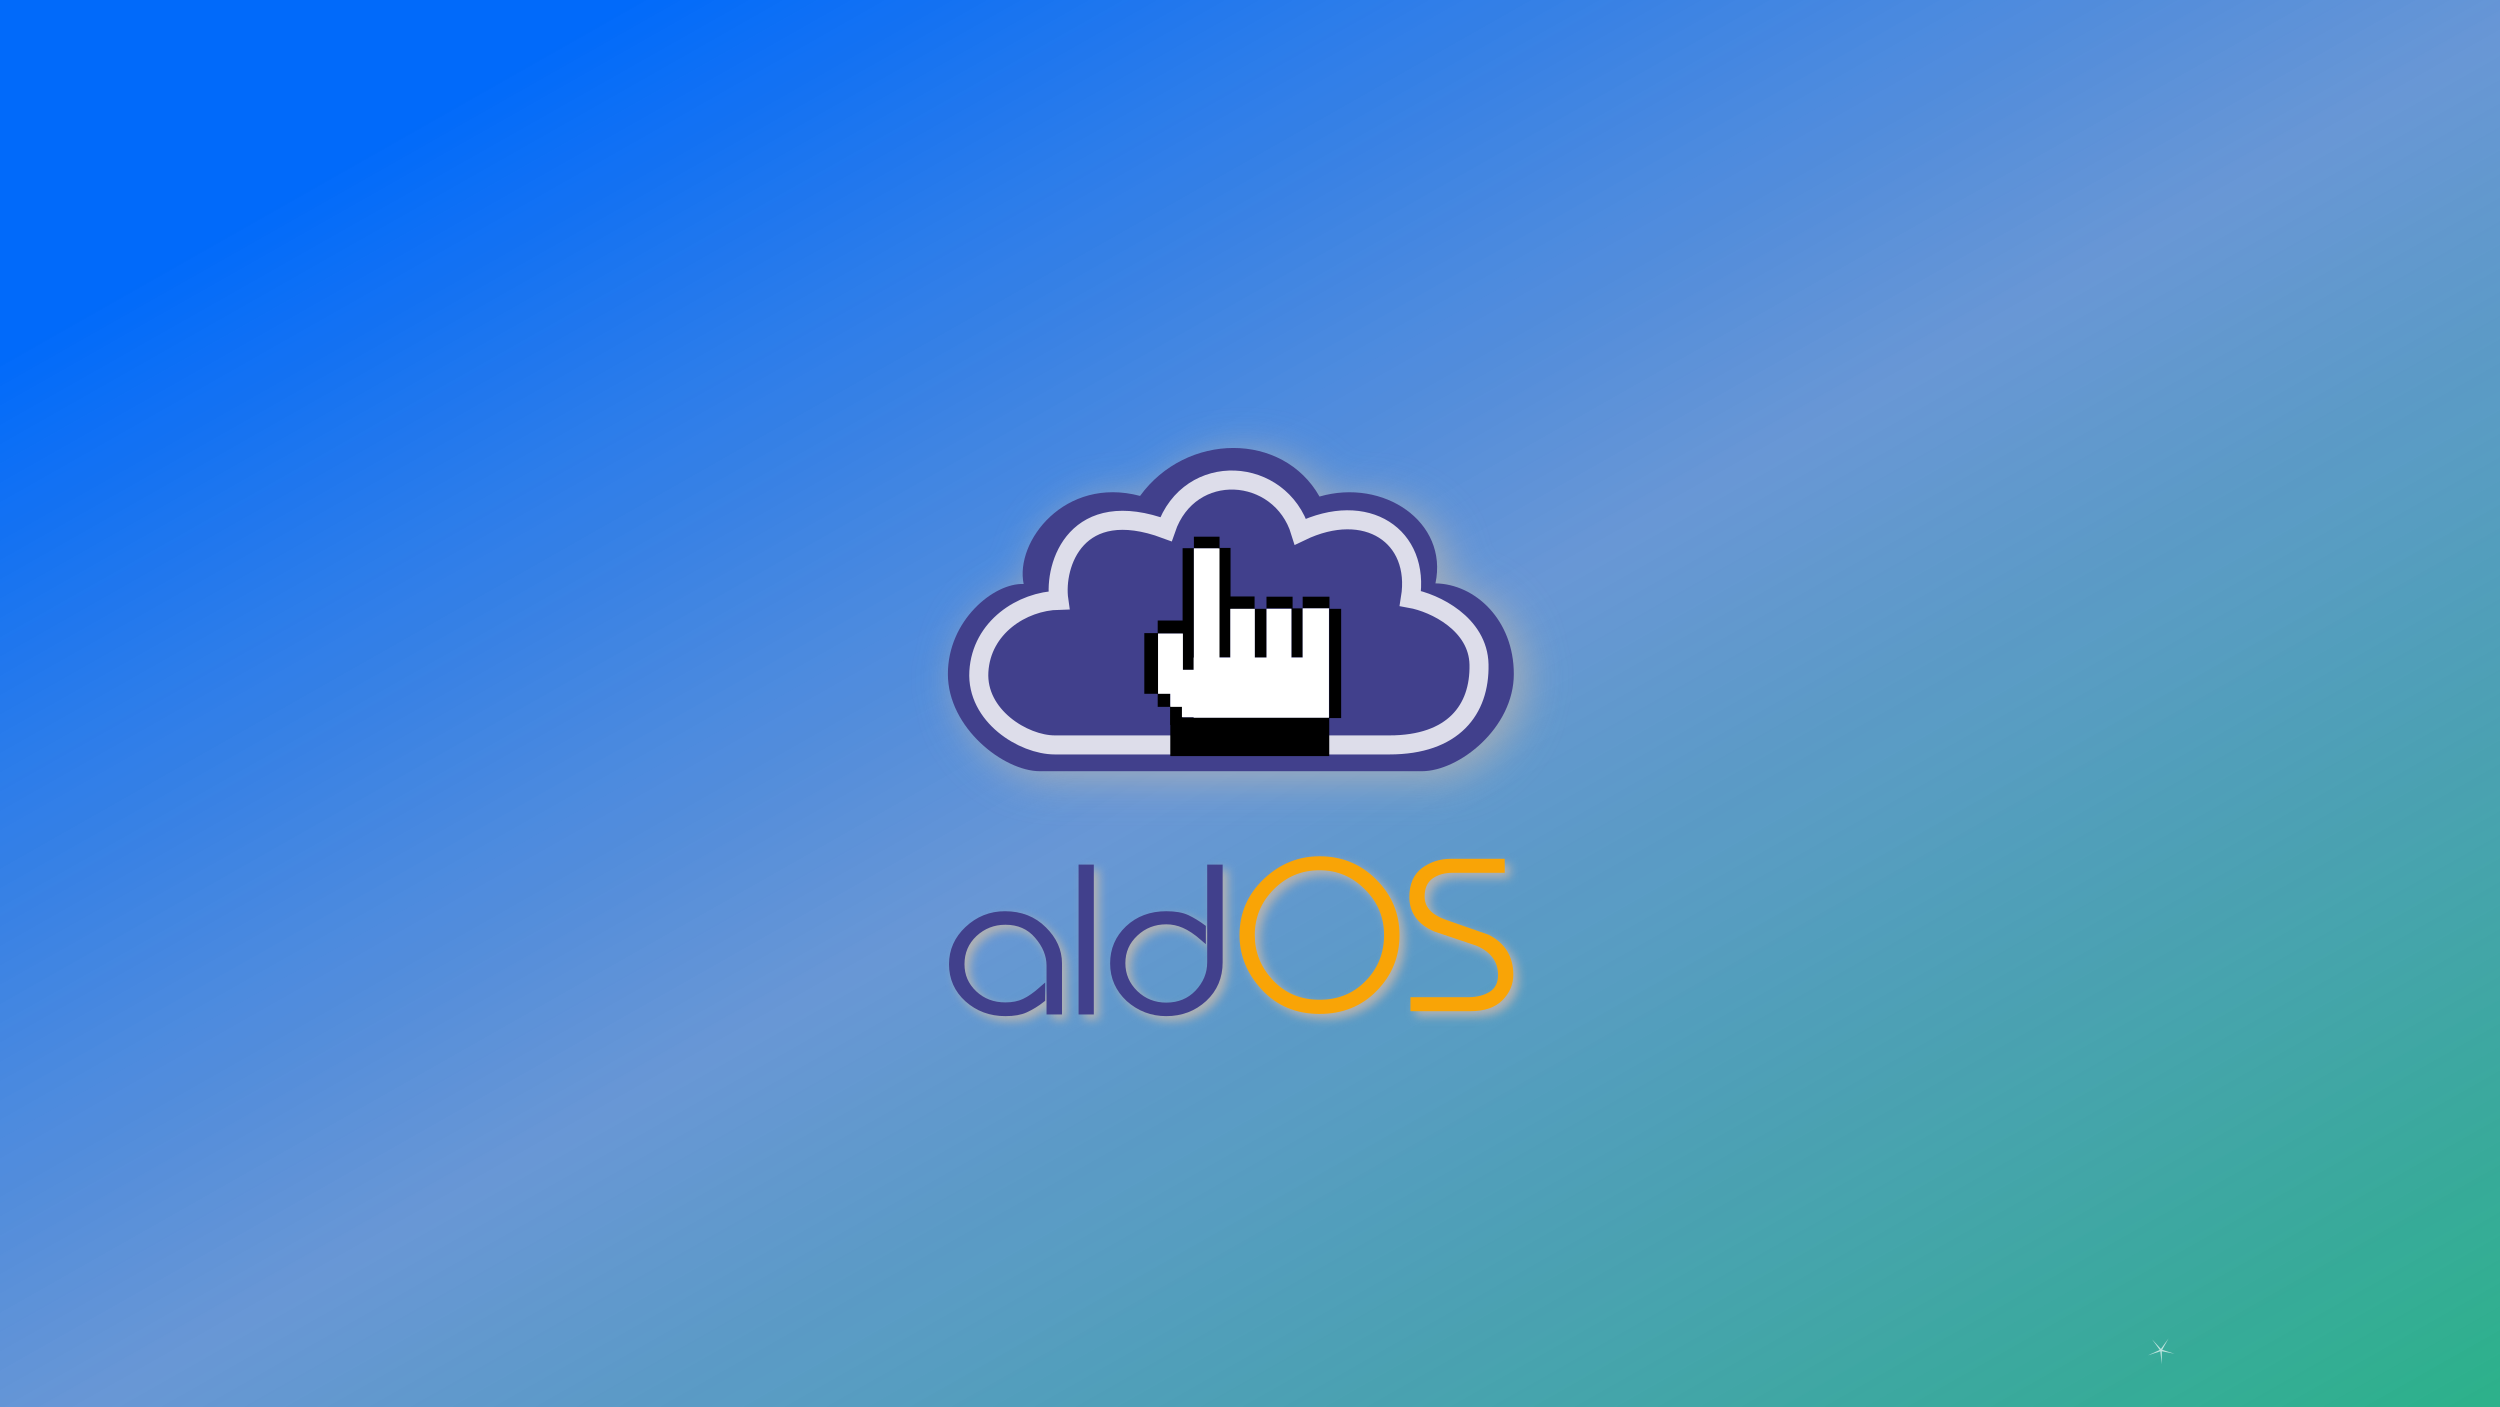
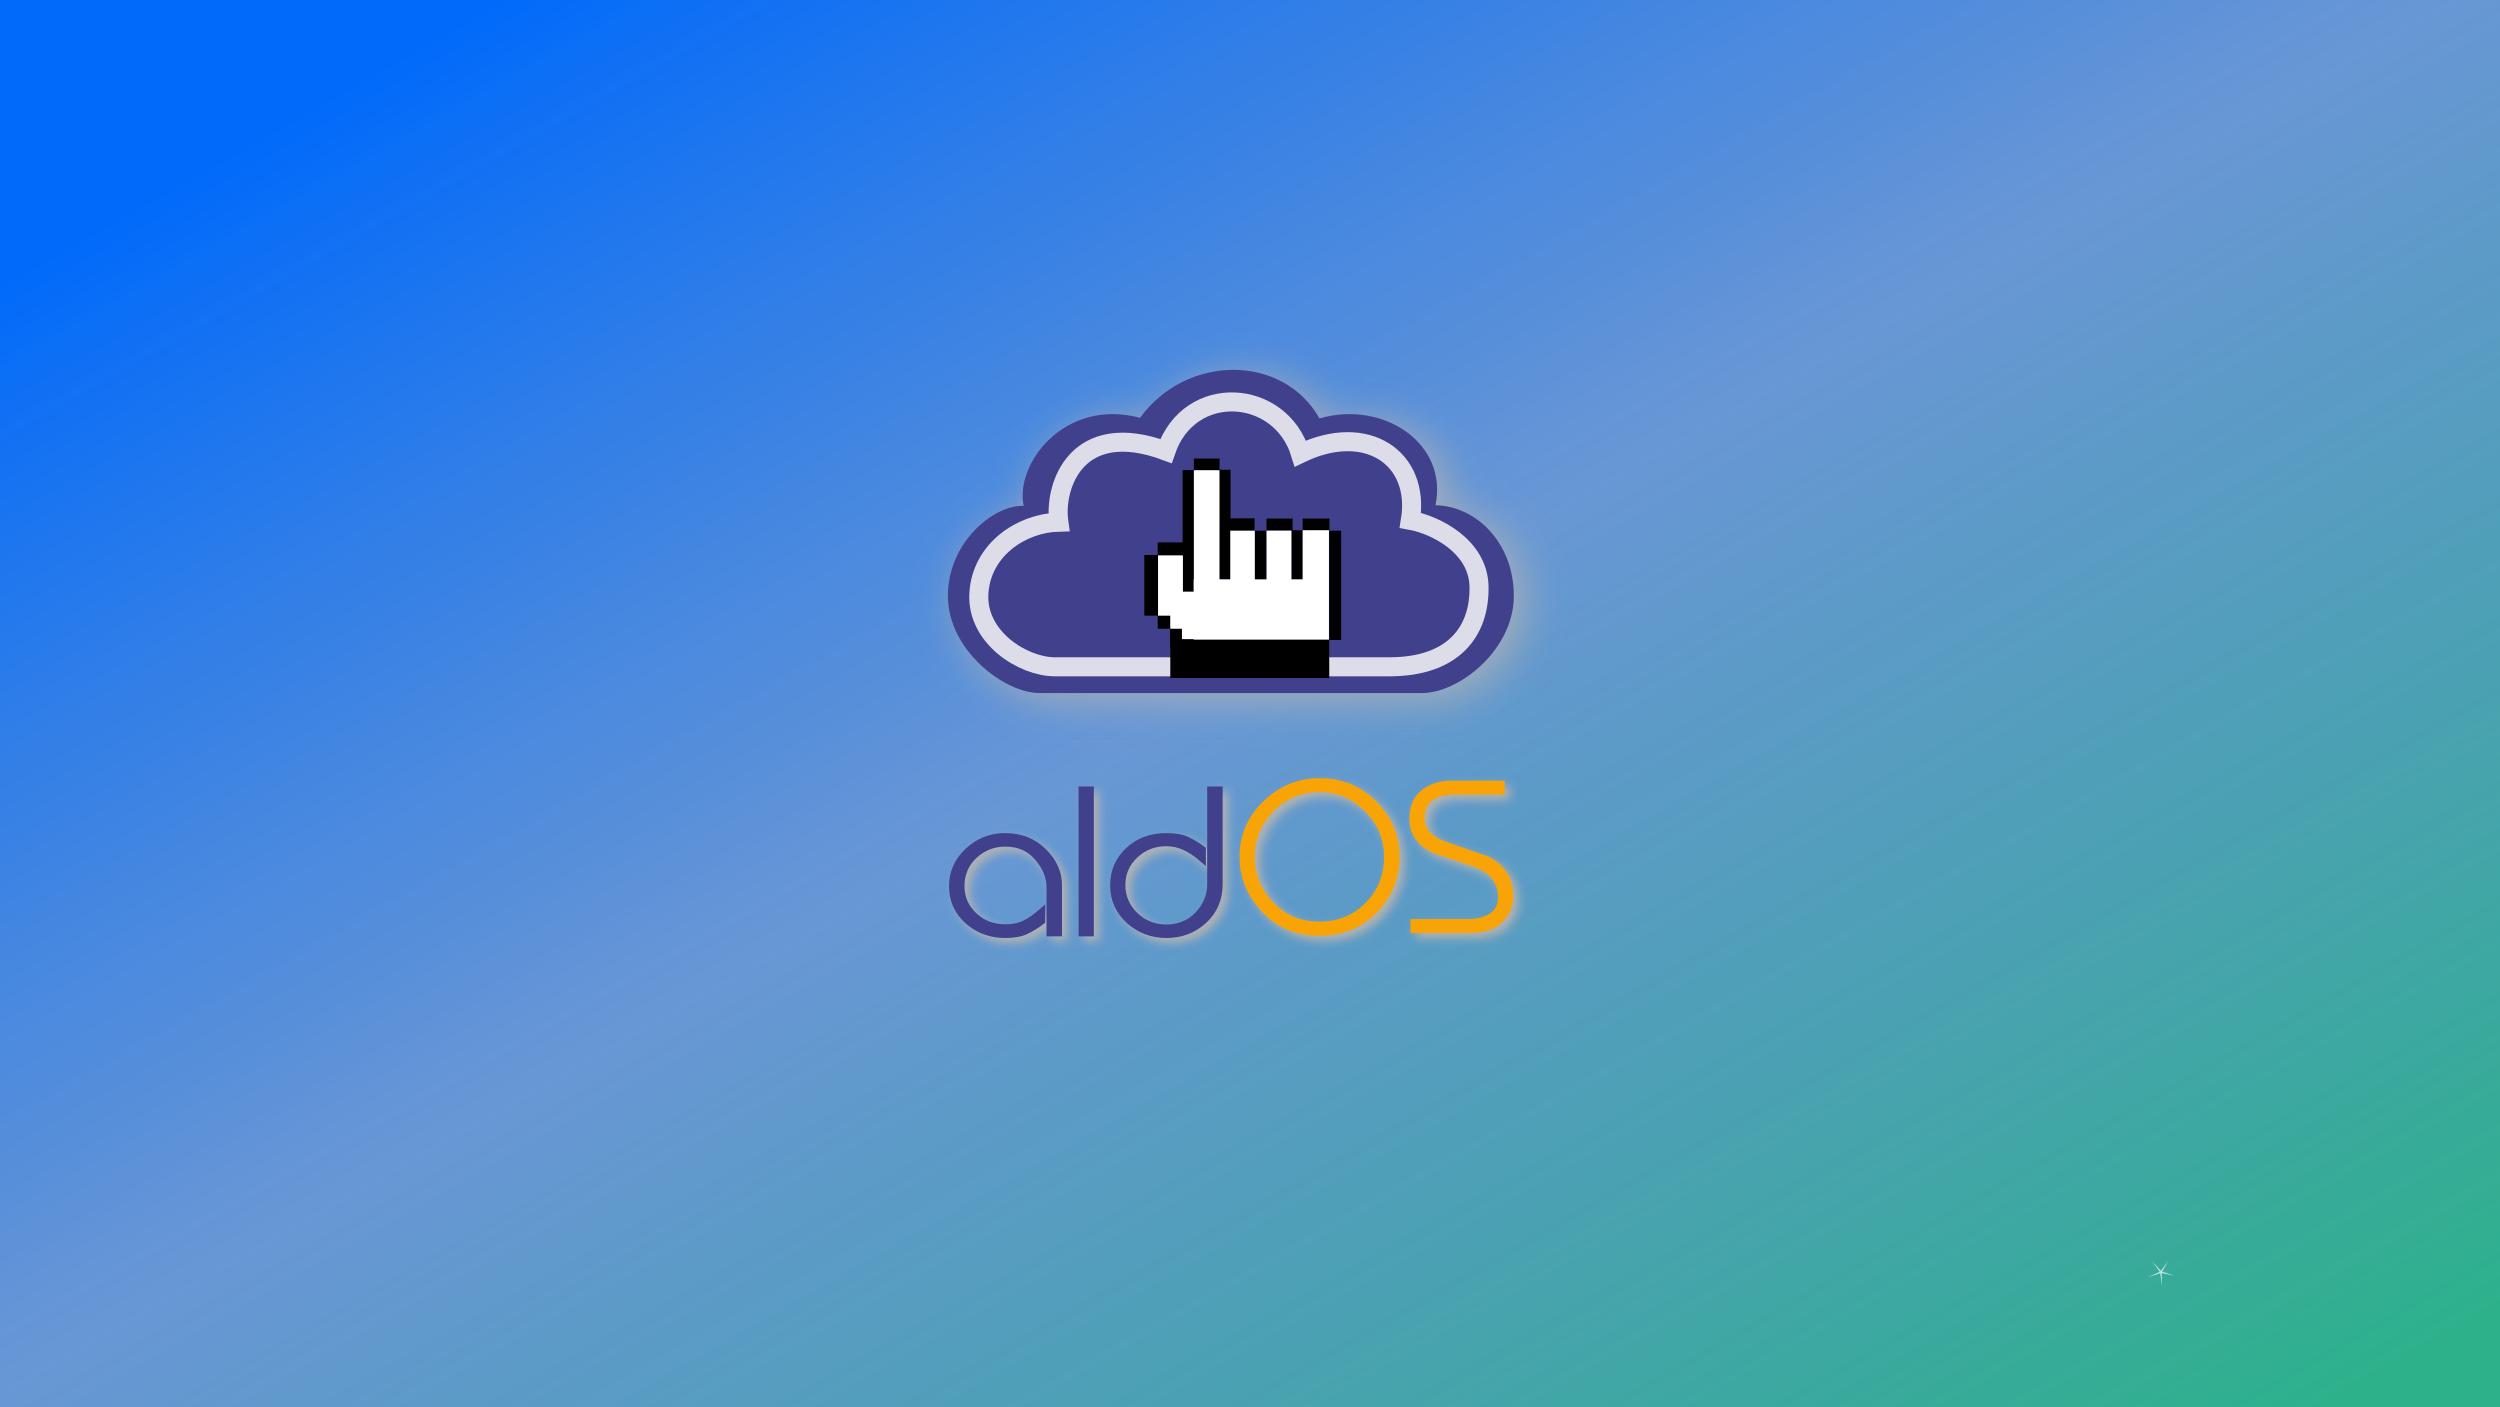
<svg xmlns="http://www.w3.org/2000/svg" xmlns:xlink="http://www.w3.org/1999/xlink" width="1920" height="1080" id="svg2915" version="1.1">
  <defs id="defs2917">
    <linearGradient id="linearGradient5002">
      <stop style="stop-color:#204a87;stop-opacity:1;" offset="0" id="stop5004" />
      <stop style="stop-color:#204a87;stop-opacity:0;" offset="1" id="stop5006" />
    </linearGradient>
    <linearGradient id="linearGradient3244">
      <stop style="stop-color:#016afa;stop-opacity:1" offset="0" id="stop3246" />
      <stop id="stop4424" offset="0.45" style="stop-color:#417dcd;stop-opacity:0.776" />
      <stop style="stop-color:#2db18b;stop-opacity:1" offset="1" id="stop3248" />
    </linearGradient>
-     <filter id="filter4570" style="color-interpolation-filters:sRGB">
-       <feGaussianBlur stdDeviation="1.561" id="feGaussianBlur4572" />
-     </filter>
    <linearGradient xlink:href="#linearGradient5002" id="linearGradient5008" x1="1148.466" y1="779.214" x2="1138.274" y2="782.449" gradientUnits="userSpaceOnUse" />
    <linearGradient xlink:href="#linearGradient5002" id="linearGradient5012" gradientUnits="userSpaceOnUse" x1="1148.466" y1="779.214" x2="1138.274" y2="782.449" gradientTransform="matrix(0.497709,0,0,0.497709,565.9282,392.8866)" />
    <linearGradient xlink:href="#linearGradient5002-4" id="linearGradient5008-5" x1="1148.466" y1="779.214" x2="1138.274" y2="782.449" gradientUnits="userSpaceOnUse" />
    <linearGradient id="linearGradient5002-4">
      <stop style="stop-color:#204a87;stop-opacity:1;" offset="0" id="stop5004-9" />
      <stop style="stop-color:#204a87;stop-opacity:0;" offset="1" id="stop5006-8" />
    </linearGradient>
    <filter style="color-interpolation-filters:sRGB" id="filter1213" x="-0.02" width="1.039" y="-0.071" height="1.142">
      <feGaussianBlur stdDeviation="1.724" id="feGaussianBlur1215" />
    </filter>
    <filter style="color-interpolation-filters:sRGB" id="filter1362" x="-0.085" width="1.17" y="-0.149" height="1.297">
      <feGaussianBlur stdDeviation="7.556" id="feGaussianBlur1364" />
    </filter>
-     <linearGradient xlink:href="#linearGradient3244" id="linearGradient1480" x1="238.29" y1="61.035" x2="1045.897" y2="1484.372" gradientUnits="userSpaceOnUse" />
+     <linearGradient xlink:href="#linearGradient3244" id="linearGradient1480" x1="238.29" y1="61.035" x2="1045.897" y2="1484.372" gradientUnits="userSpaceOnUse" gradientTransform="translate(0,-60)" />
  </defs>
  <g id="layer1" transform="translate(260.9733,-69.78507)">
-     <rect y="69.785" x="-260.973" height="1200" width="1920" id="rect9055" style="opacity:1;fill:url(#linearGradient1480);fill-opacity:1;fill-rule:evenodd;stroke:none" />
-     <path transform="matrix(0.6452784,-0.6533228,0.6533228,0.6452784,-339.987,935.2861)" d="M 60.073,40.643 41.323,28.619 33.201,49.36 38.842,27.811 16.606,26.496 38.843,25.203 33.223,3.649 41.325,24.398 60.087,12.392 42.857,26.509 Z" id="use4476" style="color:#000000;display:inline;overflow:visible;visibility:visible;opacity:0.643;fill:#ffffff;fill-opacity:1;fill-rule:evenodd;stroke:none;stroke-width:1.5;marker:none;filter:url(#filter4570);enable-background:accumulate" />
-     <path transform="matrix(0.2869756,-1.047504,1.047504,0.2869756,-369.4843,540.8214)" d="M 60.073,40.643 41.323,28.619 33.201,49.36 38.842,27.811 16.606,26.496 38.843,25.203 33.223,3.649 41.325,24.398 60.087,12.392 42.857,26.509 Z" id="use4486" style="color:#000000;display:inline;overflow:visible;visibility:visible;opacity:0.643;fill:#ffffff;fill-opacity:1;fill-rule:evenodd;stroke:none;stroke-width:1.5;marker:none;filter:url(#filter4570);enable-background:accumulate" />
-     <path transform="matrix(-0.1803663,0.644483,-0.644483,-0.1803663,-292.6119,254.416)" d="M 60.073,40.643 41.323,28.619 33.201,49.36 38.842,27.811 16.606,26.496 38.843,25.203 33.223,3.649 41.325,24.398 60.087,12.392 42.857,26.509 Z" id="use4488" style="color:#000000;display:inline;overflow:visible;visibility:visible;opacity:0.643;fill:#ffffff;fill-opacity:1;fill-rule:evenodd;stroke:none;stroke-width:1.5;marker:none;filter:url(#filter4570);enable-background:accumulate" />
-     <path transform="matrix(-0.9741254,-2.093884,2.093884,-0.9741254,1829.369,513.9379)" d="M 60.073,40.643 41.323,28.619 33.201,49.36 38.842,27.811 16.606,26.496 38.843,25.203 33.223,3.649 41.325,24.398 60.087,12.392 42.857,26.509 Z" id="use4544" style="color:#000000;display:inline;overflow:visible;visibility:visible;opacity:0.643;fill:#ffffff;fill-opacity:1;fill-rule:evenodd;stroke:none;stroke-width:1.5;marker:none;filter:url(#filter4570);enable-background:accumulate" />
-     <path d="m -301.695,1393.066 -11.84,-5.077 -2.661,12.604 1.169,-12.829 -12.81,1.364 12.563,-2.852 -5.256,-11.761 6.595,11.066 9.562,-8.633 -8.487,9.691 z" id="use4654" style="color:#000000;display:inline;overflow:visible;visibility:visible;opacity:0.668;fill:#ffffff;fill-opacity:1;fill-rule:evenodd;stroke:none;stroke-width:1.5;marker:none;enable-background:accumulate" transform="matrix(0.7608266,-0.1606001,0.1606001,0.7608266,1414.932,1.169255)" />
-     <g transform="matrix(2.033546,0,0,2.033546,302.4527,267.825)" id="g164">
-       <g id="g1227">
-         <g id="g864-6" transform="translate(2.000155,1.899923)" style="opacity:1;mix-blend-mode:normal;fill:#b3b3b3;stroke:#b3b3b3;filter:url(#filter1213)">
-           <g aria-label="ald" transform="scale(1.037689,0.9636799)" id="text2798-7" style="font-style:normal;font-weight:normal;font-size:81.587px;line-height:1.25;font-family:sans-serif;fill:#b3b3b3;fill-opacity:1;stroke:#b3b3b3;stroke-width:2.04;stroke-opacity:1">
-             <path d="m 112.372,290.682 q -1.632,1.387 -3.019,2.284 -1.305,0.897 -3.1,1.795 -2.774,1.387 -7.343,1.387 -8.077,0 -13.788,-5.466 -5.711,-5.548 -5.711,-13.87 0,-8.077 5.711,-13.87 5.793,-5.874 13.625,-5.874 8.567,0 14.115,5.956 5.63,5.956 5.63,13.462 v 19.01 h -3.59 v -18.112 q 0,-6.119 -4.406,-11.585 -4.324,-5.466 -11.585,-5.466 -6.527,0 -11.259,4.732 -4.65,4.732 -4.65,11.749 0,6.69 4.569,11.341 4.569,4.65 11.341,4.65 3.998,0 6.853,-1.469 2.937,-1.469 6.609,-4.977 z" style="font-style:normal;font-variant:normal;font-weight:normal;font-stretch:normal;font-size:81.587px;font-family:Architekt;-inkscape-font-specification:'Architekt, Normal';font-variant-ligatures:normal;font-variant-caps:normal;font-variant-numeric:normal;fill:#b3b3b3;fill-opacity:1;stroke:#b3b3b3;stroke-width:2.04;stroke-opacity:1" id="path116" />
-             <path d="m 130.07,295.496 h -3.508 v -56.703 h 3.508 z" style="font-style:normal;font-variant:normal;font-weight:normal;font-stretch:normal;font-size:81.587px;font-family:Architekt;-inkscape-font-specification:'Architekt, Normal';font-variant-ligatures:normal;font-variant-caps:normal;font-variant-numeric:normal;fill:#b3b3b3;fill-opacity:1;stroke:#b3b3b3;stroke-width:2.04;stroke-opacity:1" id="path118" />
-             <path d="m 176.964,276.078 q 0,8.73 -5.711,14.441 -5.711,5.63 -13.788,5.63 -7.832,0 -13.707,-5.63 -2.774,-2.774 -4.243,-6.282 -1.469,-3.508 -1.469,-7.751 0,-8.159 5.466,-13.788 5.548,-5.63 13.951,-5.63 4.814,0 7.669,1.469 2.856,1.469 5.711,3.753 v 4.324 q -3.753,-3.508 -6.935,-4.977 -3.1,-1.469 -6.445,-1.469 -6.609,0 -11.259,4.732 -4.65,4.65 -4.65,11.504 0,6.772 4.65,11.667 4.65,4.814 11.259,4.814 6.935,0 11.422,-5.058 4.487,-5.14 4.487,-11.749 v -37.285 h 3.59 z" style="font-style:normal;font-variant:normal;font-weight:normal;font-stretch:normal;font-size:81.587px;font-family:Architekt;-inkscape-font-specification:'Architekt, Normal';font-variant-ligatures:normal;font-variant-caps:normal;font-variant-numeric:normal;fill:#b3b3b3;fill-opacity:1;stroke:#b3b3b3;stroke-width:2.04;stroke-opacity:1" id="path120" />
-           </g>
-           <g aria-label="OS" transform="scale(1.007341,0.9927122)" id="text2806-3" style="font-style:normal;font-variant:normal;font-weight:normal;font-stretch:normal;font-size:80.511px;line-height:1.25;font-family:Architekt;-inkscape-font-specification:'Architekt, Normal';font-variant-ligatures:normal;font-variant-caps:normal;font-variant-numeric:normal;fill:#b3b3b3;fill-opacity:1;stroke:#b3b3b3;stroke-width:2.013;stroke-opacity:1">
-             <path d="m 248.645,257.648 q 0,11.916 -8.212,20.45 -8.132,8.534 -20.772,8.534 -12.721,0 -20.852,-8.856 -8.132,-8.856 -8.132,-20.128 0,-12.077 8.695,-20.53 8.695,-8.454 20.289,-8.454 12.157,0 20.53,8.534 8.454,8.534 8.454,20.45 z m -28.984,-25.683 q -10.466,0 -17.874,7.568 -7.407,7.568 -7.407,18.115 0,10.225 7.166,17.954 7.166,7.649 18.115,7.649 10.789,0 17.954,-7.407 7.246,-7.488 7.246,-18.196 0,-10.628 -7.488,-18.115 -7.407,-7.568 -17.712,-7.568 z" style="fill:#b3b3b3;fill-opacity:1;stroke:#b3b3b3;stroke-width:2.013;stroke-opacity:1" id="path123" />
-             <path d="m 276.169,285.586 h -21.416 v -3.301 h 20.611 q 5.153,0 8.695,-2.254 3.543,-2.335 3.543,-7.166 0,-8.212 -8.615,-12.077 l -16.022,-5.475 q -8.615,-3.865 -8.615,-12.157 0,-6.924 4.348,-10.225 4.428,-3.301 10.144,-3.301 h 19.242 v 3.301 h -18.357 q -5.153,0 -8.454,2.496 -3.22,2.496 -3.22,7.568 0,6.521 8.293,9.661 l 16.344,5.797 q 8.615,4.509 8.615,14.251 0,5.153 -3.784,9.017 -3.784,3.865 -11.352,3.865 z" style="fill:#b3b3b3;fill-opacity:1;stroke:#b3b3b3;stroke-width:2.013;stroke-opacity:1" id="path125" />
-           </g>
+     <rect y="9.785" x="-260.973" height="1200" width="1920" id="rect9055" style="fill:url(#linearGradient1480);fill-opacity:1;fill-rule:evenodd;stroke:none" />
+     <path id="use4654" style="color:#000000;display:inline;overflow:visible;visibility:visible;opacity:0.668;fill:#ffffff;fill-opacity:1;fill-rule:evenodd;stroke:none;stroke-width:1.5;marker:none;enable-background:accumulate" transform="matrix(0.7608266,-0.1606001,0.1606001,0.7608266,1414.932,-58.83075)" d="m -301.695,1393.066 -11.84,-5.077 -2.661,12.604 1.169,-12.829 -12.81,1.364 12.563,-2.852 -5.256,-11.761 6.595,11.066 9.562,-8.633 -8.487,9.691 z" />
+     <g id="g1227" transform="matrix(2.033546,0,0,2.033546,302.4527,207.825)">
+       <g id="g864-6" transform="translate(2.000155,1.899923)" style="opacity:1;mix-blend-mode:normal;fill:#b3b3b3;stroke:#b3b3b3;filter:url(#filter1213)">
+         <g aria-label="ald" transform="scale(1.037689,0.9636799)" id="text2798-7" style="font-style:normal;font-weight:normal;font-size:81.587px;line-height:1.25;font-family:sans-serif;fill:#b3b3b3;fill-opacity:1;stroke:#b3b3b3;stroke-width:2.04;stroke-opacity:1">
+           <path d="m 112.372,290.682 q -1.632,1.387 -3.019,2.284 -1.305,0.897 -3.1,1.795 -2.774,1.387 -7.343,1.387 -8.077,0 -13.788,-5.466 -5.711,-5.548 -5.711,-13.87 0,-8.077 5.711,-13.87 5.793,-5.874 13.625,-5.874 8.567,0 14.115,5.956 5.63,5.956 5.63,13.462 v 19.01 h -3.59 v -18.112 q 0,-6.119 -4.406,-11.585 -4.324,-5.466 -11.585,-5.466 -6.527,0 -11.259,4.732 -4.65,4.732 -4.65,11.749 0,6.69 4.569,11.341 4.569,4.65 11.341,4.65 3.998,0 6.853,-1.469 2.937,-1.469 6.609,-4.977 z" style="font-style:normal;font-variant:normal;font-weight:normal;font-stretch:normal;font-size:81.587px;font-family:Architekt;-inkscape-font-specification:'Architekt, Normal';font-variant-ligatures:normal;font-variant-caps:normal;font-variant-numeric:normal;fill:#b3b3b3;fill-opacity:1;stroke:#b3b3b3;stroke-width:2.04;stroke-opacity:1" id="path116" />
+           <path d="m 130.07,295.496 h -3.508 v -56.703 h 3.508 z" style="font-style:normal;font-variant:normal;font-weight:normal;font-stretch:normal;font-size:81.587px;font-family:Architekt;-inkscape-font-specification:'Architekt, Normal';font-variant-ligatures:normal;font-variant-caps:normal;font-variant-numeric:normal;fill:#b3b3b3;fill-opacity:1;stroke:#b3b3b3;stroke-width:2.04;stroke-opacity:1" id="path118" />
+           <path d="m 176.964,276.078 q 0,8.73 -5.711,14.441 -5.711,5.63 -13.788,5.63 -7.832,0 -13.707,-5.63 -2.774,-2.774 -4.243,-6.282 -1.469,-3.508 -1.469,-7.751 0,-8.159 5.466,-13.788 5.548,-5.63 13.951,-5.63 4.814,0 7.669,1.469 2.856,1.469 5.711,3.753 v 4.324 q -3.753,-3.508 -6.935,-4.977 -3.1,-1.469 -6.445,-1.469 -6.609,0 -11.259,4.732 -4.65,4.65 -4.65,11.504 0,6.772 4.65,11.667 4.65,4.814 11.259,4.814 6.935,0 11.422,-5.058 4.487,-5.14 4.487,-11.749 v -37.285 h 3.59 z" style="font-style:normal;font-variant:normal;font-weight:normal;font-stretch:normal;font-size:81.587px;font-family:Architekt;-inkscape-font-specification:'Architekt, Normal';font-variant-ligatures:normal;font-variant-caps:normal;font-variant-numeric:normal;fill:#b3b3b3;fill-opacity:1;stroke:#b3b3b3;stroke-width:2.04;stroke-opacity:1" id="path120" />
        </g>
-         <g id="g864">
-           <g aria-label="ald" transform="scale(1.037689,0.9636799)" id="text2798" style="font-style:normal;font-weight:normal;font-size:81.587px;line-height:1.25;font-family:sans-serif;fill:#41408c;fill-opacity:1;stroke:#41408c;stroke-width:2.04;stroke-opacity:1">
-             <path d="m 112.372,290.682 q -1.632,1.387 -3.019,2.284 -1.305,0.897 -3.1,1.795 -2.774,1.387 -7.343,1.387 -8.077,0 -13.788,-5.466 -5.711,-5.548 -5.711,-13.87 0,-8.077 5.711,-13.87 5.793,-5.874 13.625,-5.874 8.567,0 14.115,5.956 5.63,5.956 5.63,13.462 v 19.01 h -3.59 v -18.112 q 0,-6.119 -4.406,-11.585 -4.324,-5.466 -11.585,-5.466 -6.527,0 -11.259,4.732 -4.65,4.732 -4.65,11.749 0,6.69 4.569,11.341 4.569,4.65 11.341,4.65 3.998,0 6.853,-1.469 2.937,-1.469 6.609,-4.977 z" style="font-style:normal;font-variant:normal;font-weight:normal;font-stretch:normal;font-size:81.587px;font-family:Architekt;-inkscape-font-specification:'Architekt, Normal';font-variant-ligatures:normal;font-variant-caps:normal;font-variant-numeric:normal;fill:#41408c;fill-opacity:1;stroke:#41408c;stroke-width:2.04;stroke-opacity:1" id="path128" />
-             <path d="m 130.07,295.496 h -3.508 v -56.703 h 3.508 z" style="font-style:normal;font-variant:normal;font-weight:normal;font-stretch:normal;font-size:81.587px;font-family:Architekt;-inkscape-font-specification:'Architekt, Normal';font-variant-ligatures:normal;font-variant-caps:normal;font-variant-numeric:normal;fill:#41408c;fill-opacity:1;stroke:#41408c;stroke-width:2.04;stroke-opacity:1" id="path130" />
-             <path d="m 176.964,276.078 q 0,8.73 -5.711,14.441 -5.711,5.63 -13.788,5.63 -7.832,0 -13.707,-5.63 -2.774,-2.774 -4.243,-6.282 -1.469,-3.508 -1.469,-7.751 0,-8.159 5.466,-13.788 5.548,-5.63 13.951,-5.63 4.814,0 7.669,1.469 2.856,1.469 5.711,3.753 v 4.324 q -3.753,-3.508 -6.935,-4.977 -3.1,-1.469 -6.445,-1.469 -6.609,0 -11.259,4.732 -4.65,4.65 -4.65,11.504 0,6.772 4.65,11.667 4.65,4.814 11.259,4.814 6.935,0 11.422,-5.058 4.487,-5.14 4.487,-11.749 v -37.285 h 3.59 z" style="font-style:normal;font-variant:normal;font-weight:normal;font-stretch:normal;font-size:81.587px;font-family:Architekt;-inkscape-font-specification:'Architekt, Normal';font-variant-ligatures:normal;font-variant-caps:normal;font-variant-numeric:normal;fill:#41408c;fill-opacity:1;stroke:#41408c;stroke-width:2.04;stroke-opacity:1" id="path132" />
-           </g>
-           <g aria-label="OS" transform="scale(1.007341,0.9927122)" id="text2806" style="font-style:normal;font-variant:normal;font-weight:normal;font-stretch:normal;font-size:80.511px;line-height:1.25;font-family:Architekt;-inkscape-font-specification:'Architekt, Normal';font-variant-ligatures:normal;font-variant-caps:normal;font-variant-numeric:normal;fill:#f9a406;fill-opacity:1;stroke:#f9a406;stroke-width:2.013;stroke-opacity:1">
-             <path d="m 248.645,257.648 q 0,11.916 -8.212,20.45 -8.132,8.534 -20.772,8.534 -12.721,0 -20.852,-8.856 -8.132,-8.856 -8.132,-20.128 0,-12.077 8.695,-20.53 8.695,-8.454 20.289,-8.454 12.157,0 20.53,8.534 8.454,8.534 8.454,20.45 z m -28.984,-25.683 q -10.466,0 -17.874,7.568 -7.407,7.568 -7.407,18.115 0,10.225 7.166,17.954 7.166,7.649 18.115,7.649 10.789,0 17.954,-7.407 7.246,-7.488 7.246,-18.196 0,-10.628 -7.488,-18.115 -7.407,-7.568 -17.712,-7.568 z" style="fill:#f9a406;fill-opacity:1;stroke:#f9a406;stroke-width:2.013;stroke-opacity:1" id="path135" />
-             <path d="m 276.169,285.586 h -21.416 v -3.301 h 20.611 q 5.153,0 8.695,-2.254 3.543,-2.335 3.543,-7.166 0,-8.212 -8.615,-12.077 l -16.022,-5.475 q -8.615,-3.865 -8.615,-12.157 0,-6.924 4.348,-10.225 4.428,-3.301 10.144,-3.301 h 19.242 v 3.301 h -18.357 q -5.153,0 -8.454,2.496 -3.22,2.496 -3.22,7.568 0,6.521 8.293,9.661 l 16.344,5.797 q 8.615,4.509 8.615,14.251 0,5.153 -3.784,9.017 -3.784,3.865 -11.352,3.865 z" style="fill:#f9a406;fill-opacity:1;stroke:#f9a406;stroke-width:2.013;stroke-opacity:1" id="path137" />
-           </g>
+         <g aria-label="OS" transform="scale(1.007341,0.9927122)" id="text2806-3" style="font-style:normal;font-variant:normal;font-weight:normal;font-stretch:normal;font-size:80.511px;line-height:1.25;font-family:Architekt;-inkscape-font-specification:'Architekt, Normal';font-variant-ligatures:normal;font-variant-caps:normal;font-variant-numeric:normal;fill:#b3b3b3;fill-opacity:1;stroke:#b3b3b3;stroke-width:2.013;stroke-opacity:1">
+           <path d="m 248.645,257.648 q 0,11.916 -8.212,20.45 -8.132,8.534 -20.772,8.534 -12.721,0 -20.852,-8.856 -8.132,-8.856 -8.132,-20.128 0,-12.077 8.695,-20.53 8.695,-8.454 20.289,-8.454 12.157,0 20.53,8.534 8.454,8.534 8.454,20.45 z m -28.984,-25.683 q -10.466,0 -17.874,7.568 -7.407,7.568 -7.407,18.115 0,10.225 7.166,17.954 7.166,7.649 18.115,7.649 10.789,0 17.954,-7.407 7.246,-7.488 7.246,-18.196 0,-10.628 -7.488,-18.115 -7.407,-7.568 -17.712,-7.568 z" style="fill:#b3b3b3;fill-opacity:1;stroke:#b3b3b3;stroke-width:2.013;stroke-opacity:1" id="path123" />
+           <path d="m 276.169,285.586 h -21.416 v -3.301 h 20.611 q 5.153,0 8.695,-2.254 3.543,-2.335 3.543,-7.166 0,-8.212 -8.615,-12.077 l -16.022,-5.475 q -8.615,-3.865 -8.615,-12.157 0,-6.924 4.348,-10.225 4.428,-3.301 10.144,-3.301 h 19.242 v 3.301 h -18.357 q -5.153,0 -8.454,2.496 -3.22,2.496 -3.22,7.568 0,6.521 8.293,9.661 l 16.344,5.797 q 8.615,4.509 8.615,14.251 0,5.153 -3.784,9.017 -3.784,3.865 -11.352,3.865 z" style="fill:#b3b3b3;fill-opacity:1;stroke:#b3b3b3;stroke-width:2.013;stroke-opacity:1" id="path125" />
        </g>
      </g>
-       <g id="g1680">
-         <path id="rect1948-6" style="opacity:0.819;fill:#b3b3b3;fill-opacity:1;stroke-width:2.015;filter:url(#filter1362)" d="m 113.775,125.613 c -3.357,-16.011 15.499,-40.807 43.962,-33.27 17.457,-24.022 53.866,-24.337 67.775,0.244 24.138,-7.008 48.714,9.544 43.782,32.786 15.086,0.244 29.598,13.918 29.598,34.247 0,20.329 -20.63,36.696 -34.736,36.696 H 119.892 c -13.613,0 -34.736,-16.366 -34.736,-36.696 0,-20.329 17.447,-34.497 28.618,-34.006 z" />
-         <path d="m 109.536,123.171 c -3.357,-16.011 15.499,-40.807 43.962,-33.27 17.457,-24.022 53.866,-24.337 67.775,0.244 24.138,-7.008 48.714,9.544 43.782,32.786 15.086,0.244 29.598,13.918 29.598,34.247 0,20.329 -20.63,36.696 -34.736,36.696 H 115.653 c -13.613,0 -34.736,-16.366 -34.736,-36.696 0,-20.329 17.447,-34.497 28.618,-34.006 z" style="opacity:1;fill:#41408c;fill-opacity:1;stroke-width:2.015" id="rect1948" />
-         <path id="rect1948-3" style="opacity:0.819;fill:none;fill-opacity:1;stroke:#ffffff;stroke-width:7.192;stroke-miterlimit:4;stroke-dasharray:none" d="m 122.819,129.304 c -1.96,-13.64 6.72,-39.385 40.455,-26.837 8.927,-26.09 43.26,-23.657 50.791,0.934 25.053,-12.117 45.353,1.723 41.526,25.215 9.297,1.671 25.597,9.676 25.916,24.95 0.357,17.13 -9.746,30.378 -33.842,30.378 H 121.323 c -11.922,0 -29.682,-11.024 -28.704,-27.692 0.98,-16.696 16.254,-26.614 30.2,-26.948 z" />
-         <g id="g1660" transform="translate(253.4497,-96.4017)">
-           <path d="m -79.625,201.705 v 4.412 h 9.17 v 41.17 h 4.67 v -18.336 h 9.082 v -4.672 h -9.082 V 205.943 H -69.938 v -4.238 z m 22.922,27.246 v 18.422 h 4.521 v -18.422 z m -27.186,-22.902 v 27.312 h -9.402 v 4.758 h -5.057 v 22.92 h 5.057 v 4.932 h 4.672 v 6.834 h 0.086 v 11.762 h 60.027 v -14.359 h 4.498 v -41.256 h -4.498 v 40.998 h -55.355 v -4.41 h -4.672 v -4.758 h -4.625 v -22.49 h 9.27 v 13.695 h 4.248 v -45.938 z m 31.682,18.316 v 4.412 h 9.43 v 18.51 h 4.236 v -18.51 h -3.805 v -4.412 z m 13.666,4.412 h 10.121 v -4.412 h -10.121 z" style="opacity:1;fill:#000000;fill-opacity:1;stroke:none;stroke-width:2.914;stroke-opacity:1" id="rect1387" />
-           <path d="m -79.624,206.117 v 41.225 h -0.1 v 4.645 h -4.053 v -13.695 h -9.383 v 22.748 h 4.627 v 4.932 h 4.391 v 3.902 h 4.418 v 0.201 h 51.105 v -22.732 -18.564 h -9.922 v 18.564 h -4.26 v -18.391 h -9.381 v 18.391 h -4.439 v -18.391 h -9.252 v 18.391 h -4.08 v -41.225 z" style="fill:#ffffff;fill-opacity:1;stroke:none;stroke-width:5.874;stroke-opacity:1" id="rect1431" />
+       <g id="g864">
+         <g aria-label="ald" transform="scale(1.037689,0.9636799)" id="text2798" style="font-style:normal;font-weight:normal;font-size:81.587px;line-height:1.25;font-family:sans-serif;fill:#41408c;fill-opacity:1;stroke:#41408c;stroke-width:2.04;stroke-opacity:1">
+           <path d="m 112.372,290.682 q -1.632,1.387 -3.019,2.284 -1.305,0.897 -3.1,1.795 -2.774,1.387 -7.343,1.387 -8.077,0 -13.788,-5.466 -5.711,-5.548 -5.711,-13.87 0,-8.077 5.711,-13.87 5.793,-5.874 13.625,-5.874 8.567,0 14.115,5.956 5.63,5.956 5.63,13.462 v 19.01 h -3.59 v -18.112 q 0,-6.119 -4.406,-11.585 -4.324,-5.466 -11.585,-5.466 -6.527,0 -11.259,4.732 -4.65,4.732 -4.65,11.749 0,6.69 4.569,11.341 4.569,4.65 11.341,4.65 3.998,0 6.853,-1.469 2.937,-1.469 6.609,-4.977 z" style="font-style:normal;font-variant:normal;font-weight:normal;font-stretch:normal;font-size:81.587px;font-family:Architekt;-inkscape-font-specification:'Architekt, Normal';font-variant-ligatures:normal;font-variant-caps:normal;font-variant-numeric:normal;fill:#41408c;fill-opacity:1;stroke:#41408c;stroke-width:2.04;stroke-opacity:1" id="path128" />
+           <path d="m 130.07,295.496 h -3.508 v -56.703 h 3.508 z" style="font-style:normal;font-variant:normal;font-weight:normal;font-stretch:normal;font-size:81.587px;font-family:Architekt;-inkscape-font-specification:'Architekt, Normal';font-variant-ligatures:normal;font-variant-caps:normal;font-variant-numeric:normal;fill:#41408c;fill-opacity:1;stroke:#41408c;stroke-width:2.04;stroke-opacity:1" id="path130" />
+           <path d="m 176.964,276.078 q 0,8.73 -5.711,14.441 -5.711,5.63 -13.788,5.63 -7.832,0 -13.707,-5.63 -2.774,-2.774 -4.243,-6.282 -1.469,-3.508 -1.469,-7.751 0,-8.159 5.466,-13.788 5.548,-5.63 13.951,-5.63 4.814,0 7.669,1.469 2.856,1.469 5.711,3.753 v 4.324 q -3.753,-3.508 -6.935,-4.977 -3.1,-1.469 -6.445,-1.469 -6.609,0 -11.259,4.732 -4.65,4.65 -4.65,11.504 0,6.772 4.65,11.667 4.65,4.814 11.259,4.814 6.935,0 11.422,-5.058 4.487,-5.14 4.487,-11.749 v -37.285 h 3.59 z" style="font-style:normal;font-variant:normal;font-weight:normal;font-stretch:normal;font-size:81.587px;font-family:Architekt;-inkscape-font-specification:'Architekt, Normal';font-variant-ligatures:normal;font-variant-caps:normal;font-variant-numeric:normal;fill:#41408c;fill-opacity:1;stroke:#41408c;stroke-width:2.04;stroke-opacity:1" id="path132" />
        </g>
+         <g aria-label="OS" transform="scale(1.007341,0.9927122)" id="text2806" style="font-style:normal;font-variant:normal;font-weight:normal;font-stretch:normal;font-size:80.511px;line-height:1.25;font-family:Architekt;-inkscape-font-specification:'Architekt, Normal';font-variant-ligatures:normal;font-variant-caps:normal;font-variant-numeric:normal;fill:#f9a406;fill-opacity:1;stroke:#f9a406;stroke-width:2.013;stroke-opacity:1">
+           <path d="m 248.645,257.648 q 0,11.916 -8.212,20.45 -8.132,8.534 -20.772,8.534 -12.721,0 -20.852,-8.856 -8.132,-8.856 -8.132,-20.128 0,-12.077 8.695,-20.53 8.695,-8.454 20.289,-8.454 12.157,0 20.53,8.534 8.454,8.534 8.454,20.45 z m -28.984,-25.683 q -10.466,0 -17.874,7.568 -7.407,7.568 -7.407,18.115 0,10.225 7.166,17.954 7.166,7.649 18.115,7.649 10.789,0 17.954,-7.407 7.246,-7.488 7.246,-18.196 0,-10.628 -7.488,-18.115 -7.407,-7.568 -17.712,-7.568 z" style="fill:#f9a406;fill-opacity:1;stroke:#f9a406;stroke-width:2.013;stroke-opacity:1" id="path135" />
+           <path d="m 276.169,285.586 h -21.416 v -3.301 h 20.611 q 5.153,0 8.695,-2.254 3.543,-2.335 3.543,-7.166 0,-8.212 -8.615,-12.077 l -16.022,-5.475 q -8.615,-3.865 -8.615,-12.157 0,-6.924 4.348,-10.225 4.428,-3.301 10.144,-3.301 h 19.242 v 3.301 h -18.357 q -5.153,0 -8.454,2.496 -3.22,2.496 -3.22,7.568 0,6.521 8.293,9.661 l 16.344,5.797 q 8.615,4.509 8.615,14.251 0,5.153 -3.784,9.017 -3.784,3.865 -11.352,3.865 z" style="fill:#f9a406;fill-opacity:1;stroke:#f9a406;stroke-width:2.013;stroke-opacity:1" id="path137" />
+         </g>
+       </g>
+     </g>
+     <g id="g1680" transform="matrix(2.033546,0,0,2.033546,302.4527,207.825)">
+       <path id="rect1948-6" style="opacity:0.819;fill:#b3b3b3;fill-opacity:1;stroke-width:2.015;filter:url(#filter1362)" d="m 113.775,125.613 c -3.357,-16.011 15.499,-40.807 43.962,-33.27 17.457,-24.022 53.866,-24.337 67.775,0.244 24.138,-7.008 48.714,9.544 43.782,32.786 15.086,0.244 29.598,13.918 29.598,34.247 0,20.329 -20.63,36.696 -34.736,36.696 H 119.892 c -13.613,0 -34.736,-16.366 -34.736,-36.696 0,-20.329 17.447,-34.497 28.618,-34.006 z" />
+       <path d="m 109.536,123.171 c -3.357,-16.011 15.499,-40.807 43.962,-33.27 17.457,-24.022 53.866,-24.337 67.775,0.244 24.138,-7.008 48.714,9.544 43.782,32.786 15.086,0.244 29.598,13.918 29.598,34.247 0,20.329 -20.63,36.696 -34.736,36.696 H 115.653 c -13.613,0 -34.736,-16.366 -34.736,-36.696 0,-20.329 17.447,-34.497 28.618,-34.006 z" style="opacity:1;fill:#41408c;fill-opacity:1;stroke-width:2.015" id="rect1948" />
+       <path id="rect1948-3" style="opacity:0.819;fill:none;fill-opacity:1;stroke:#ffffff;stroke-width:7.192;stroke-miterlimit:4;stroke-dasharray:none" d="m 122.819,129.304 c -1.96,-13.64 6.72,-39.385 40.455,-26.837 8.927,-26.09 43.26,-23.657 50.791,0.934 25.053,-12.117 45.353,1.723 41.526,25.215 9.297,1.671 25.597,9.676 25.916,24.95 0.357,17.13 -9.746,30.378 -33.842,30.378 H 121.323 c -11.922,0 -29.682,-11.024 -28.704,-27.692 0.98,-16.696 16.254,-26.614 30.2,-26.948 z" />
+       <g id="g1660" transform="translate(253.4497,-96.4017)">
+         <path d="m -79.625,201.705 v 4.412 h 9.17 v 41.17 h 4.67 v -18.336 h 9.082 v -4.672 h -9.082 V 205.943 H -69.938 v -4.238 z m 22.922,27.246 v 18.422 h 4.521 v -18.422 z m -27.186,-22.902 v 27.312 h -9.402 v 4.758 h -5.057 v 22.92 h 5.057 v 4.932 h 4.672 v 6.834 h 0.086 v 11.762 h 60.027 v -14.359 h 4.498 v -41.256 h -4.498 v 40.998 h -55.355 v -4.41 h -4.672 v -4.758 h -4.625 v -22.49 h 9.27 v 13.695 h 4.248 v -45.938 z m 31.682,18.316 v 4.412 h 9.43 v 18.51 h 4.236 v -18.51 h -3.805 v -4.412 z m 13.666,4.412 h 10.121 v -4.412 h -10.121 z" style="opacity:1;fill:#000000;fill-opacity:1;stroke:none;stroke-width:2.914;stroke-opacity:1" id="rect1387" />
+         <path d="m -79.624,206.117 v 41.225 h -0.1 v 4.645 h -4.053 v -13.695 h -9.383 v 22.748 h 4.627 v 4.932 h 4.391 v 3.902 h 4.418 v 0.201 h 51.105 v -22.732 -18.564 h -9.922 v 18.564 h -4.26 v -18.391 h -9.381 v 18.391 h -4.439 v -18.391 h -9.252 v 18.391 h -4.08 v -41.225 z" style="fill:#ffffff;fill-opacity:1;stroke:none;stroke-width:5.874;stroke-opacity:1" id="rect1431" />
      </g>
    </g>
  </g>
</svg>
